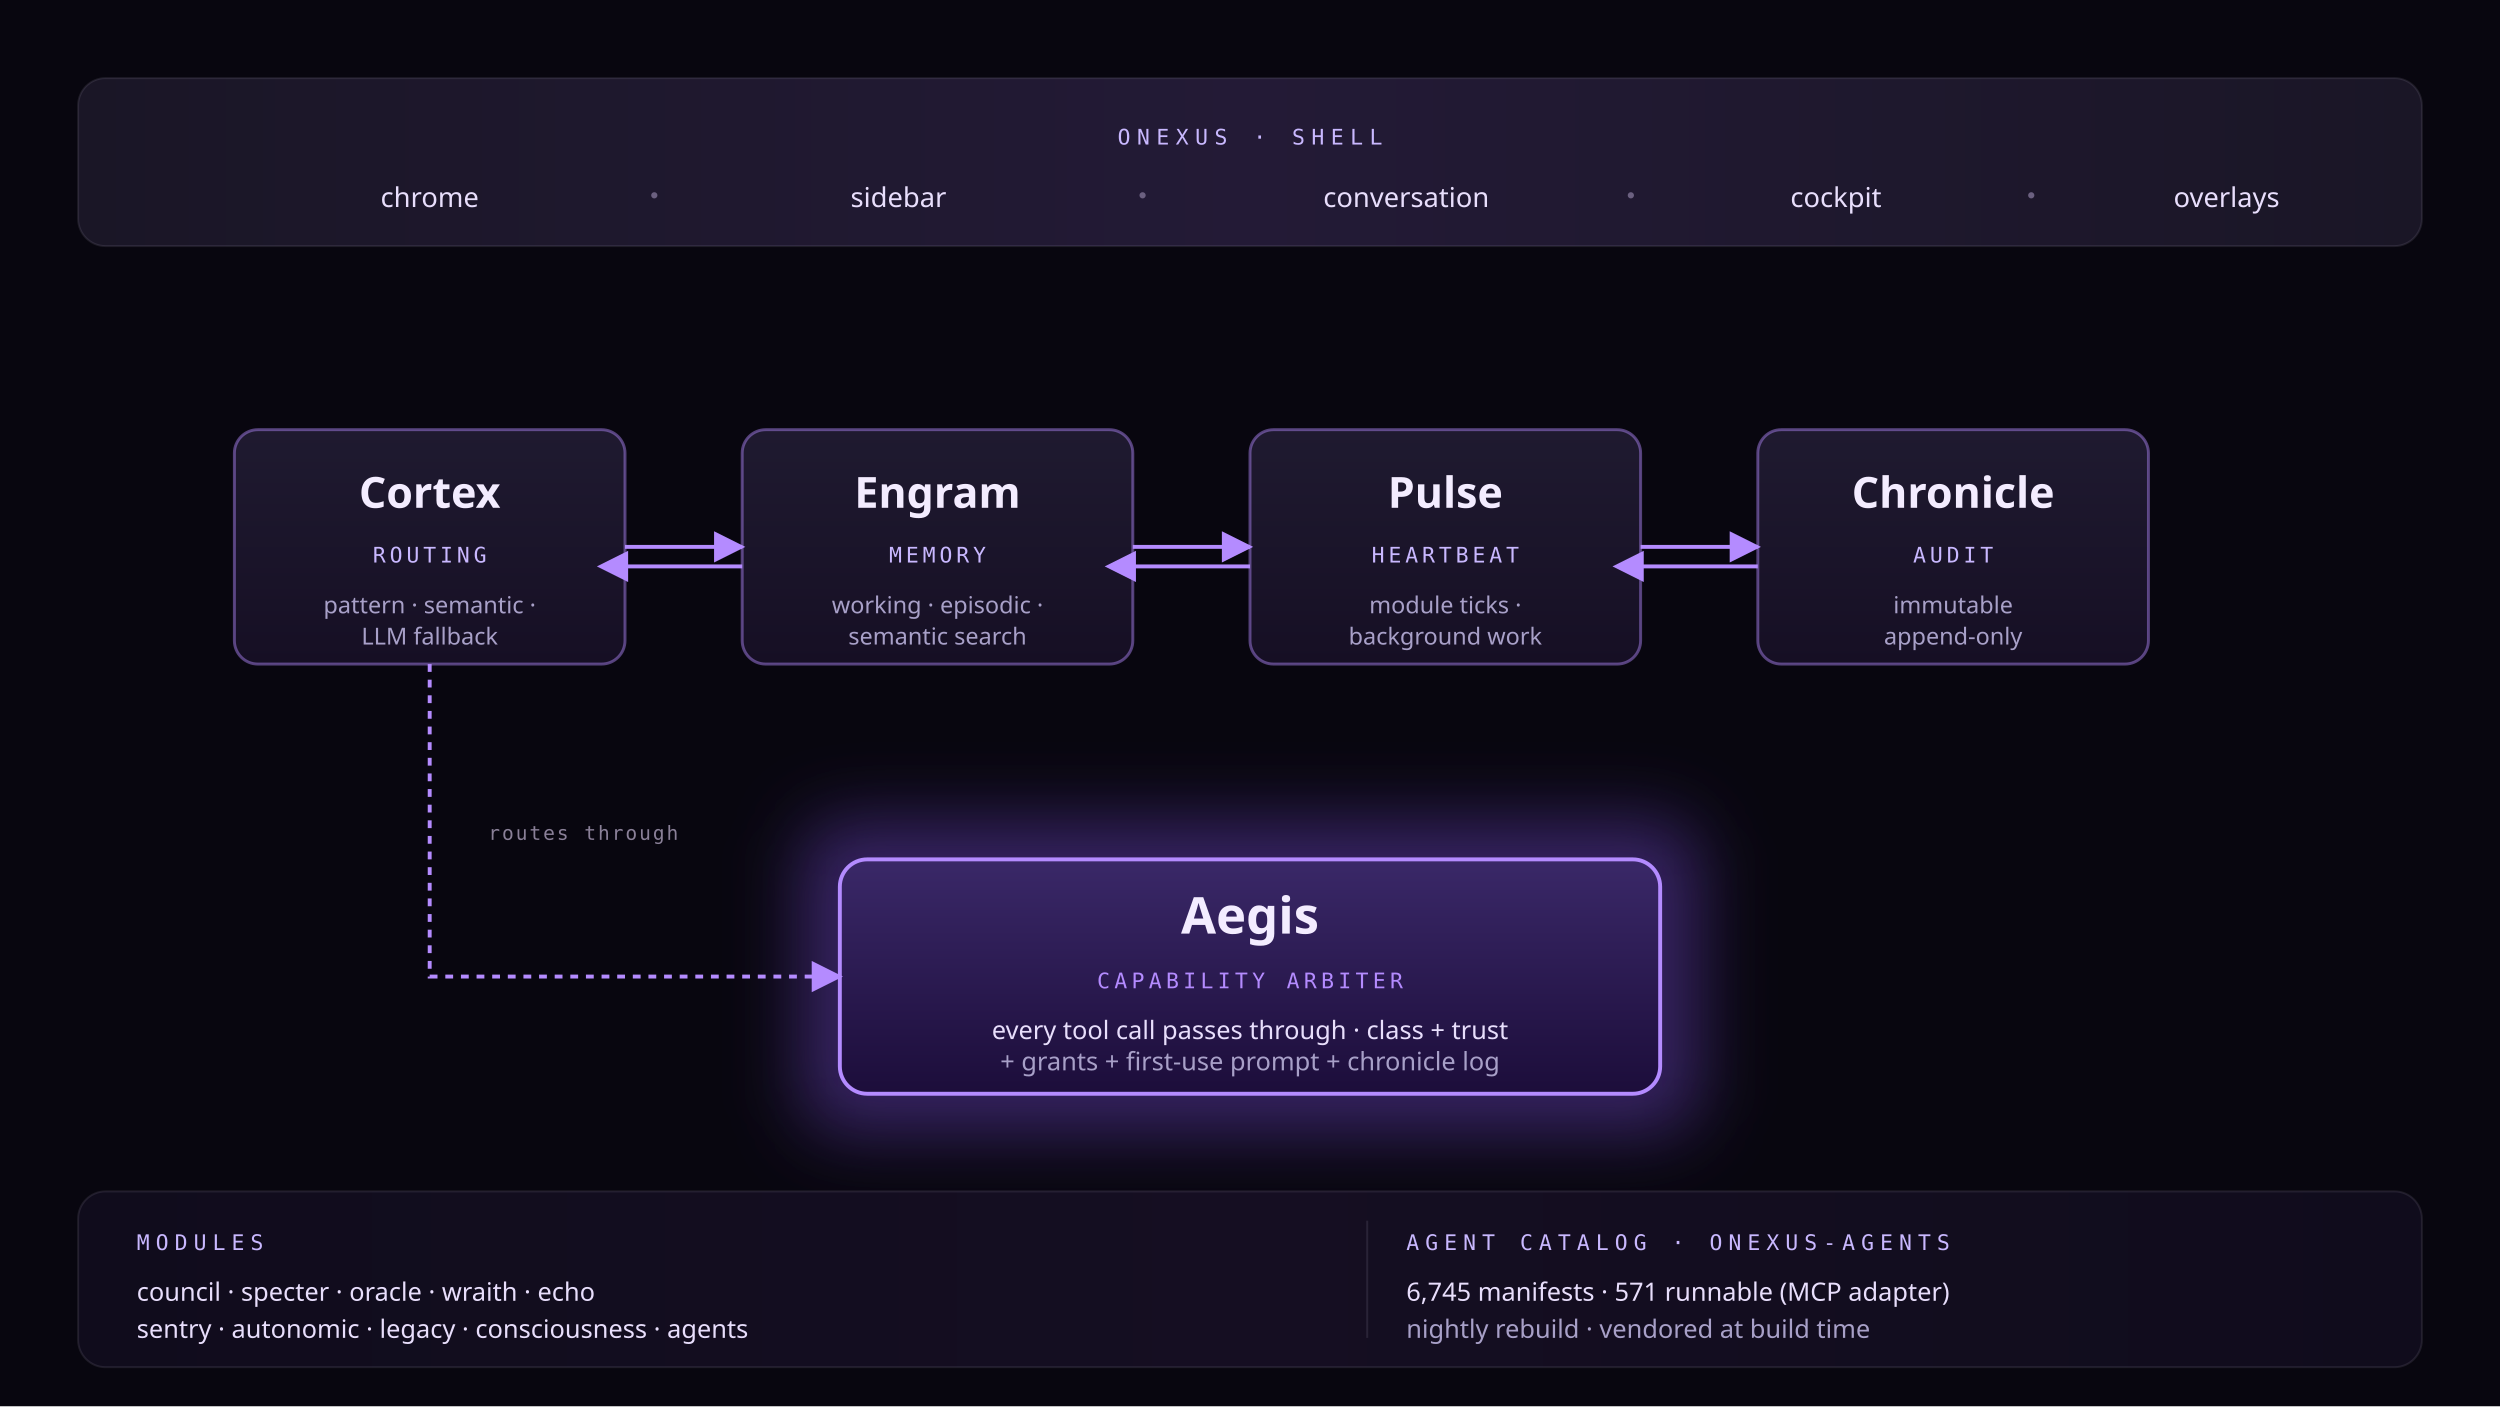
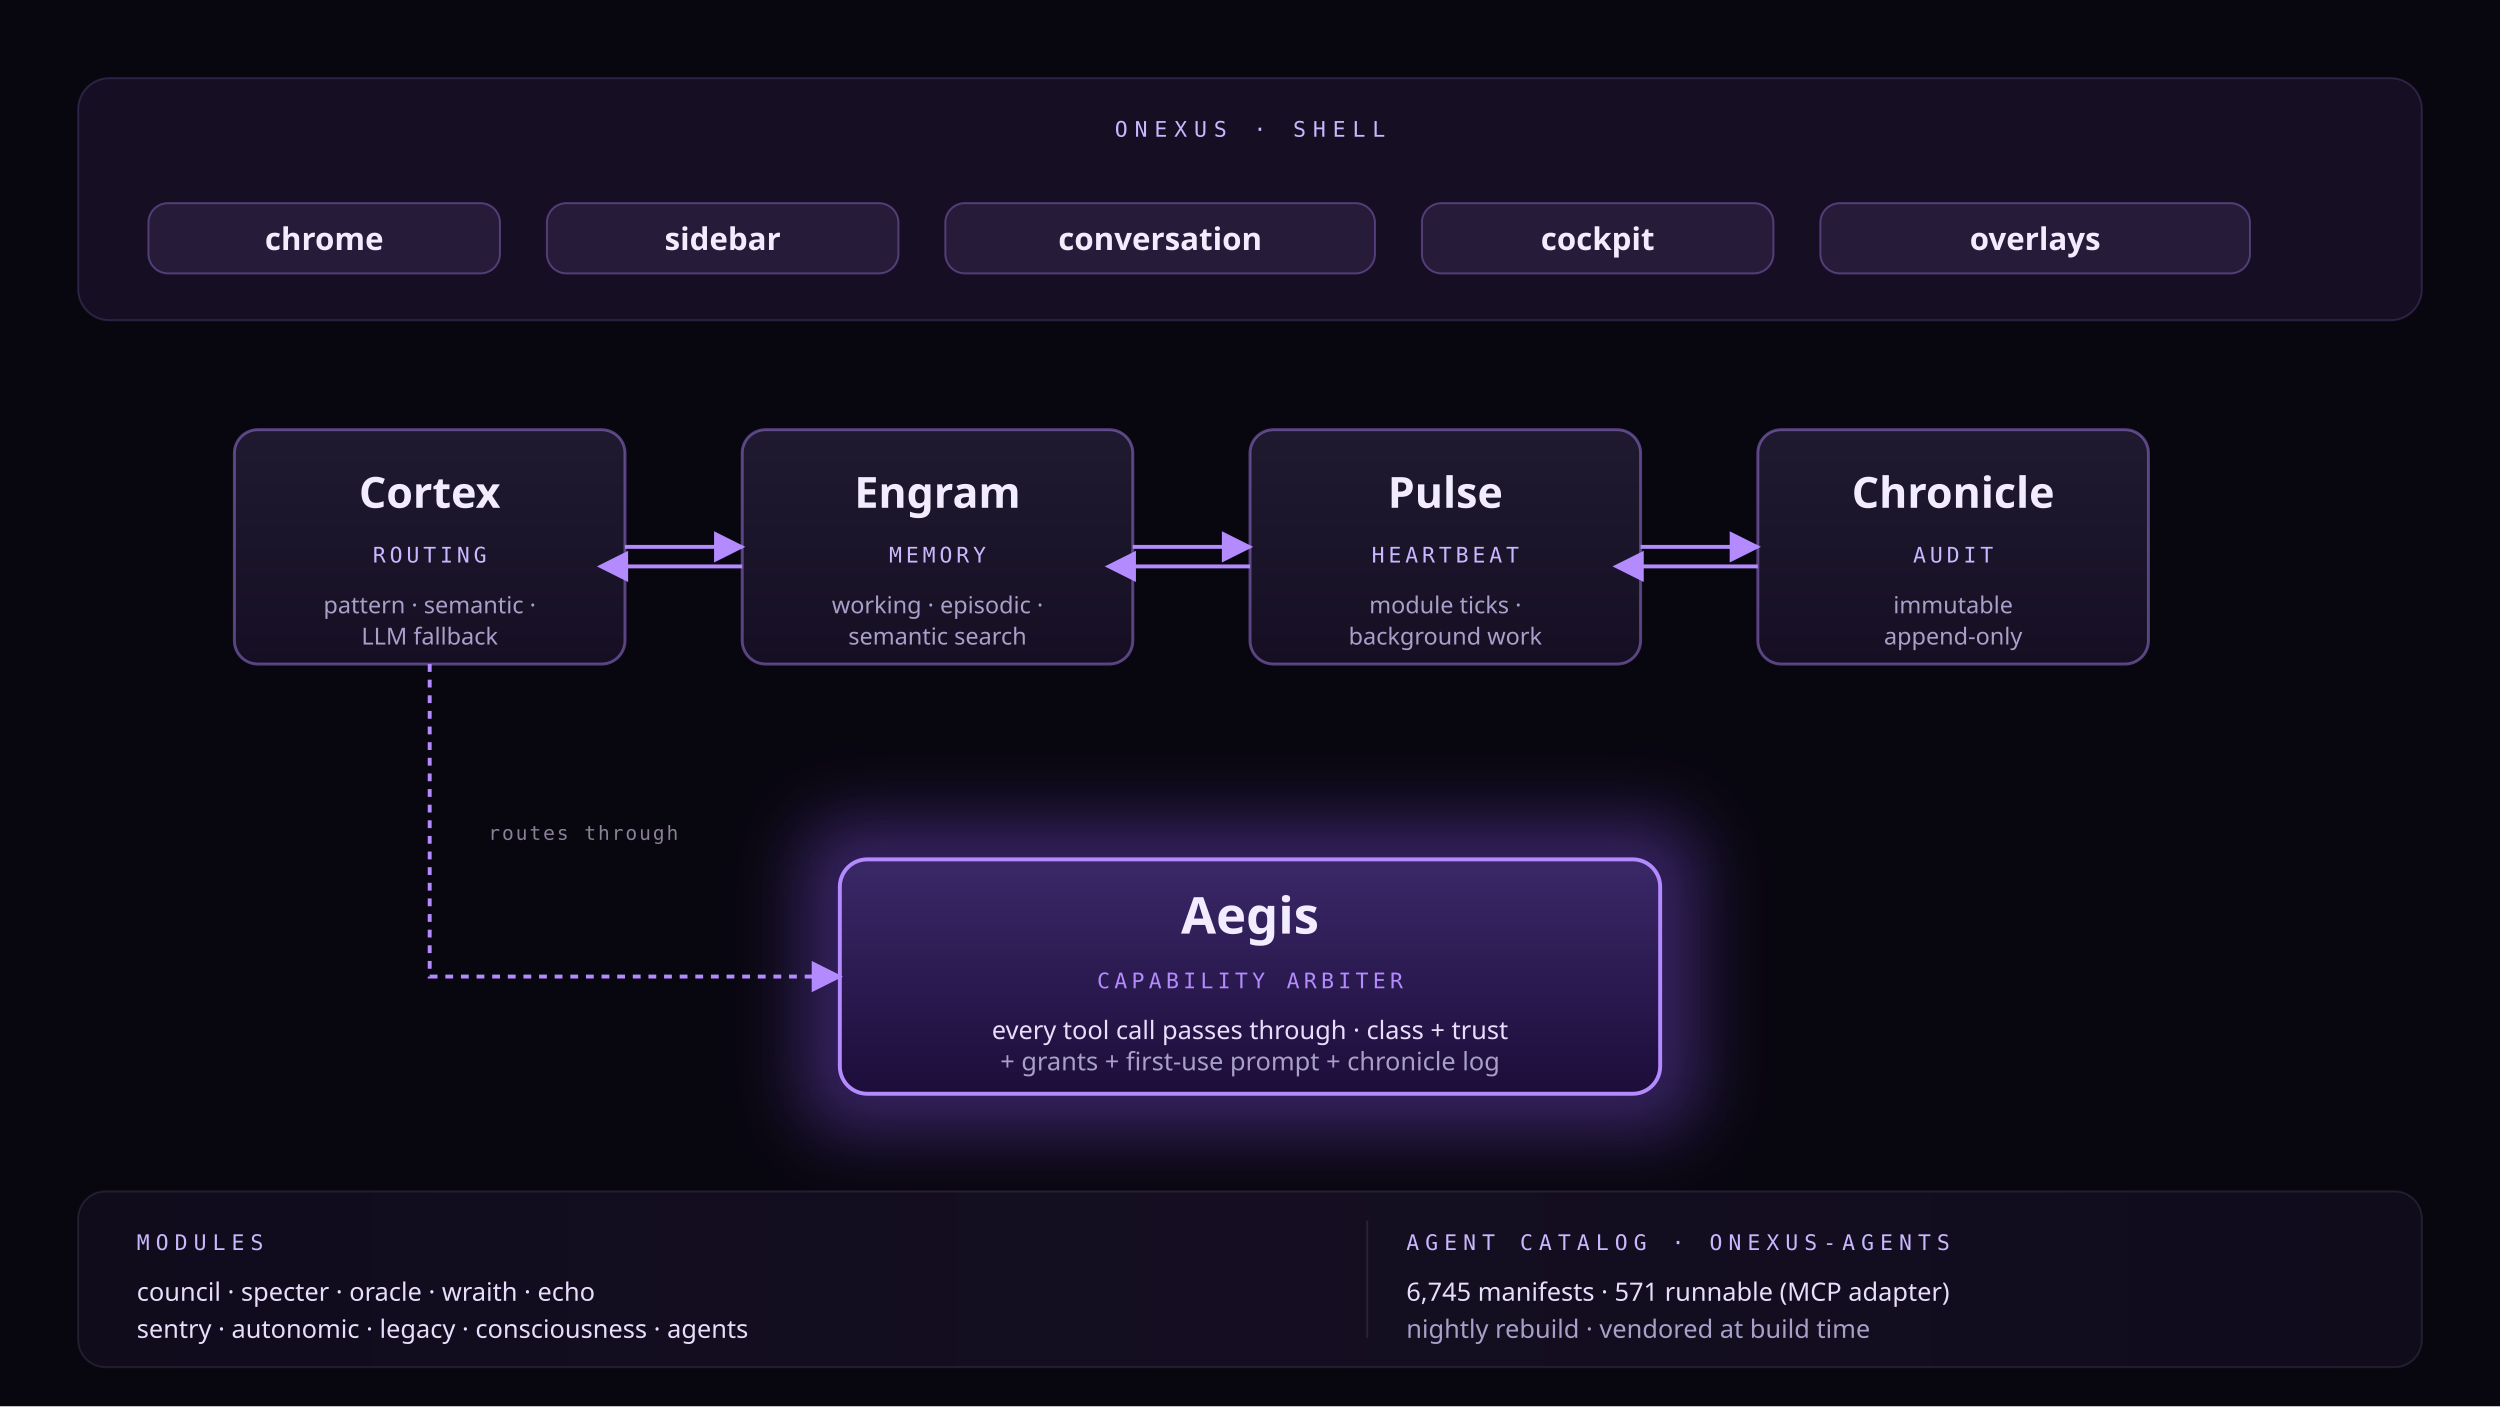
<svg xmlns="http://www.w3.org/2000/svg" viewBox="0 0 1280 720" role="img" aria-label="ONEXUS architecture diagram">
  <defs>
    <linearGradient id="shell" x1="0%" y1="0%" x2="100%" y2="0%">
      <stop offset="0%" stop-color="#1a1626" />
      <stop offset="50%" stop-color="#231a36" />
      <stop offset="100%" stop-color="#1a1626" />
    </linearGradient>
    <linearGradient id="kernel" x1="0%" y1="0%" x2="0%" y2="100%">
      <stop offset="0%" stop-color="#1f1a30" />
      <stop offset="100%" stop-color="#160f24" />
    </linearGradient>
    <linearGradient id="aegis" x1="0%" y1="0%" x2="0%" y2="100%">
      <stop offset="0%" stop-color="#3a2868" />
      <stop offset="100%" stop-color="#1c0d3a" />
    </linearGradient>
    <linearGradient id="band" x1="0%" y1="0%" x2="100%" y2="0%">
      <stop offset="0%" stop-color="#100c1c" />
      <stop offset="50%" stop-color="#150e22" />
      <stop offset="100%" stop-color="#100c1c" />
    </linearGradient>
    <marker id="arrow" viewBox="0 0 10 10" refX="9" refY="5" markerWidth="8" markerHeight="8" orient="auto">
      <path d="M0,0 L10,5 L0,10 z" fill="#b48bff" />
    </marker>
    <marker id="arrow-back" viewBox="0 0 10 10" refX="1" refY="5" markerWidth="8" markerHeight="8" orient="auto-start-reverse">
      <path d="M0,0 L10,5 L0,10 z" fill="#b48bff" />
    </marker>
    <filter id="aegis-glow-only" x="-50%" y="-50%" width="200%" height="200%">
      <feGaussianBlur stdDeviation="18" />
    </filter>
  </defs>
  <rect width="1280" height="720" fill="#08060f" />
-   <rect x="40" y="40" width="1200" height="86" rx="14" fill="url(#shell)" stroke="rgba(232,222,252,0.10)" />
-   <text x="640" y="74" text-anchor="middle" font-family="ui-monospace,'JetBrains Mono',monospace" font-size="11" letter-spacing="0.30em" fill="#c9b8ff">ONEXUS · SHELL</text>
-   <g font-family="ui-sans-serif,system-ui,sans-serif" font-size="14" fill="#e8defc" text-anchor="middle">
-     <text x="220" y="106">chrome</text>
-     <text x="460" y="106">sidebar</text>
-     <text x="720" y="106">conversation</text>
-     <text x="940" y="106">cockpit</text>
-     <text x="1140" y="106">overlays</text>
-     <g fill="#6b6080">
-       <circle cx="335" cy="100" r="1.6" />
-       <circle cx="585" cy="100" r="1.6" />
-       <circle cx="835" cy="100" r="1.6" />
-       <circle cx="1040" cy="100" r="1.6" />
-     </g>
+   <rect x="40" y="40" width="1200" height="124" rx="16" fill="#160f24" stroke="rgba(180,139,255,0.18)" stroke-width="1" />
+   <text x="640" y="70" text-anchor="middle" font-family="ui-monospace,'JetBrains Mono',monospace" font-size="11" letter-spacing="0.32em" fill="#c9b8ff">ONEXUS · SHELL</text>
+   <g font-family="ui-sans-serif,system-ui,sans-serif" font-size="16" font-weight="600" fill="#f3ecff" text-anchor="middle">
+     <rect x="76" y="104" width="180" height="36" rx="10" fill="rgba(180,139,255,0.10)" stroke="rgba(180,139,255,0.35)" stroke-width="1" />
+     <text x="166" y="128">chrome</text>
+     <rect x="280" y="104" width="180" height="36" rx="10" fill="rgba(180,139,255,0.10)" stroke="rgba(180,139,255,0.35)" stroke-width="1" />
+     <text x="370" y="128">sidebar</text>
+     <rect x="484" y="104" width="220" height="36" rx="10" fill="rgba(180,139,255,0.10)" stroke="rgba(180,139,255,0.35)" stroke-width="1" />
+     <text x="594" y="128">conversation</text>
+     <rect x="728" y="104" width="180" height="36" rx="10" fill="rgba(180,139,255,0.10)" stroke="rgba(180,139,255,0.35)" stroke-width="1" />
+     <text x="818" y="128">cockpit</text>
+     <rect x="932" y="104" width="220" height="36" rx="10" fill="rgba(180,139,255,0.10)" stroke="rgba(180,139,255,0.35)" stroke-width="1" />
+     <text x="1042" y="128">overlays</text>
  </g>
  <g font-family="ui-sans-serif,system-ui,sans-serif" text-anchor="middle">
    <g>
      <rect x="120" y="220" width="200" height="120" rx="12" fill="url(#kernel)" stroke="rgba(180,139,255,0.45)" stroke-width="1.5" />
      <text x="220" y="260" font-size="22" font-weight="700" fill="#f3ecff">Cortex</text>
      <text x="220" y="288" font-family="ui-monospace,monospace" font-size="11" letter-spacing="0.18em" fill="#c9b8ff">ROUTING</text>
      <text x="220" y="314" font-size="12" fill="#a8a0c8">pattern · semantic ·</text>
      <text x="220" y="330" font-size="12" fill="#a8a0c8">LLM fallback</text>
    </g>
    <g>
      <rect x="380" y="220" width="200" height="120" rx="12" fill="url(#kernel)" stroke="rgba(180,139,255,0.45)" stroke-width="1.5" />
      <text x="480" y="260" font-size="22" font-weight="700" fill="#f3ecff">Engram</text>
      <text x="480" y="288" font-family="ui-monospace,monospace" font-size="11" letter-spacing="0.18em" fill="#c9b8ff">MEMORY</text>
      <text x="480" y="314" font-size="12" fill="#a8a0c8">working · episodic ·</text>
      <text x="480" y="330" font-size="12" fill="#a8a0c8">semantic search</text>
    </g>
    <g>
      <rect x="640" y="220" width="200" height="120" rx="12" fill="url(#kernel)" stroke="rgba(180,139,255,0.45)" stroke-width="1.5" />
      <text x="740" y="260" font-size="22" font-weight="700" fill="#f3ecff">Pulse</text>
      <text x="740" y="288" font-family="ui-monospace,monospace" font-size="11" letter-spacing="0.18em" fill="#c9b8ff">HEARTBEAT</text>
      <text x="740" y="314" font-size="12" fill="#a8a0c8">module ticks ·</text>
      <text x="740" y="330" font-size="12" fill="#a8a0c8">background work</text>
    </g>
    <g>
      <rect x="900" y="220" width="200" height="120" rx="12" fill="url(#kernel)" stroke="rgba(180,139,255,0.45)" stroke-width="1.5" />
      <text x="1000" y="260" font-size="22" font-weight="700" fill="#f3ecff">Chronicle</text>
      <text x="1000" y="288" font-family="ui-monospace,monospace" font-size="11" letter-spacing="0.18em" fill="#c9b8ff">AUDIT</text>
      <text x="1000" y="314" font-size="12" fill="#a8a0c8">immutable</text>
      <text x="1000" y="330" font-size="12" fill="#a8a0c8">append-only</text>
    </g>
    <rect x="410" y="420" width="460" height="160" rx="20" fill="#5d3aa8" opacity="0.55" filter="url(#aegis-glow-only)" />
    <rect x="430" y="440" width="420" height="120" rx="14" fill="url(#aegis)" stroke="#b48bff" stroke-width="2" />
    <g text-anchor="middle">
      <text x="640" y="478" font-size="26" font-weight="700" fill="#f3ecff">Aegis</text>
      <text x="640" y="506" font-family="ui-monospace,monospace" font-size="11" letter-spacing="0.20em" fill="#b48bff">CAPABILITY ARBITER</text>
      <text x="640" y="532" font-size="13" fill="#e8defc">every tool call passes through · class + trust</text>
      <text x="640" y="548" font-size="13" fill="#a8a0c8">+ grants + first-use prompt + chronicle log</text>
    </g>
  </g>
  <g stroke="#b48bff" stroke-width="2" fill="none">
    <path d="M320,280 L380,280" marker-end="url(#arrow)" />
    <path d="M380,290 L320,290" marker-end="url(#arrow-back)" />
    <path d="M580,280 L640,280" marker-end="url(#arrow)" />
    <path d="M640,290 L580,290" marker-end="url(#arrow-back)" />
    <path d="M840,280 L900,280" marker-end="url(#arrow)" />
    <path d="M900,290 L840,290" marker-end="url(#arrow-back)" />
    <path d="M220,340 L220,500 L430,500" marker-end="url(#arrow)" stroke-dasharray="4 4" />
  </g>
  <text x="250" y="430" font-family="ui-monospace,monospace" font-size="10" letter-spacing="0.10em" fill="#8a8098">routes through</text>
  <rect x="40" y="610" width="1200" height="90" rx="14" fill="url(#band)" stroke="rgba(232,222,252,0.10)" />
  <g>
    <text x="70" y="640" font-family="ui-monospace,monospace" font-size="11" letter-spacing="0.28em" fill="#c9b8ff">MODULES</text>
    <text x="70" y="666" font-family="ui-sans-serif,system-ui,sans-serif" font-size="13" fill="#e8defc">
      council · specter · oracle · wraith · echo
    </text>
    <text x="70" y="685" font-family="ui-sans-serif,system-ui,sans-serif" font-size="13" fill="#e8defc">
      sentry · autonomic · legacy · consciousness · agents
    </text>
  </g>
  <line x1="700" y1="625" x2="700" y2="685" stroke="rgba(232,222,252,0.10)" />
  <g>
    <text x="720" y="640" font-family="ui-monospace,monospace" font-size="11" letter-spacing="0.28em" fill="#c9b8ff">AGENT CATALOG · ONEXUS-AGENTS</text>
    <text x="720" y="666" font-family="ui-sans-serif,system-ui,sans-serif" font-size="13" fill="#e8defc">
      6,745 manifests · 571 runnable (MCP adapter)
    </text>
    <text x="720" y="685" font-family="ui-sans-serif,system-ui,sans-serif" font-size="13" fill="#a8a0c8">
      nightly rebuild · vendored at build time
    </text>
  </g>
  <g transform="translate(640 760)">
    <text text-anchor="middle" font-family="ui-monospace,'JetBrains Mono',monospace" font-size="11" letter-spacing="0.20em" fill="#9affb6" opacity="0.9">kernel.network.io = ∅ · STATIC-VERIFIED</text>
  </g>
</svg>
